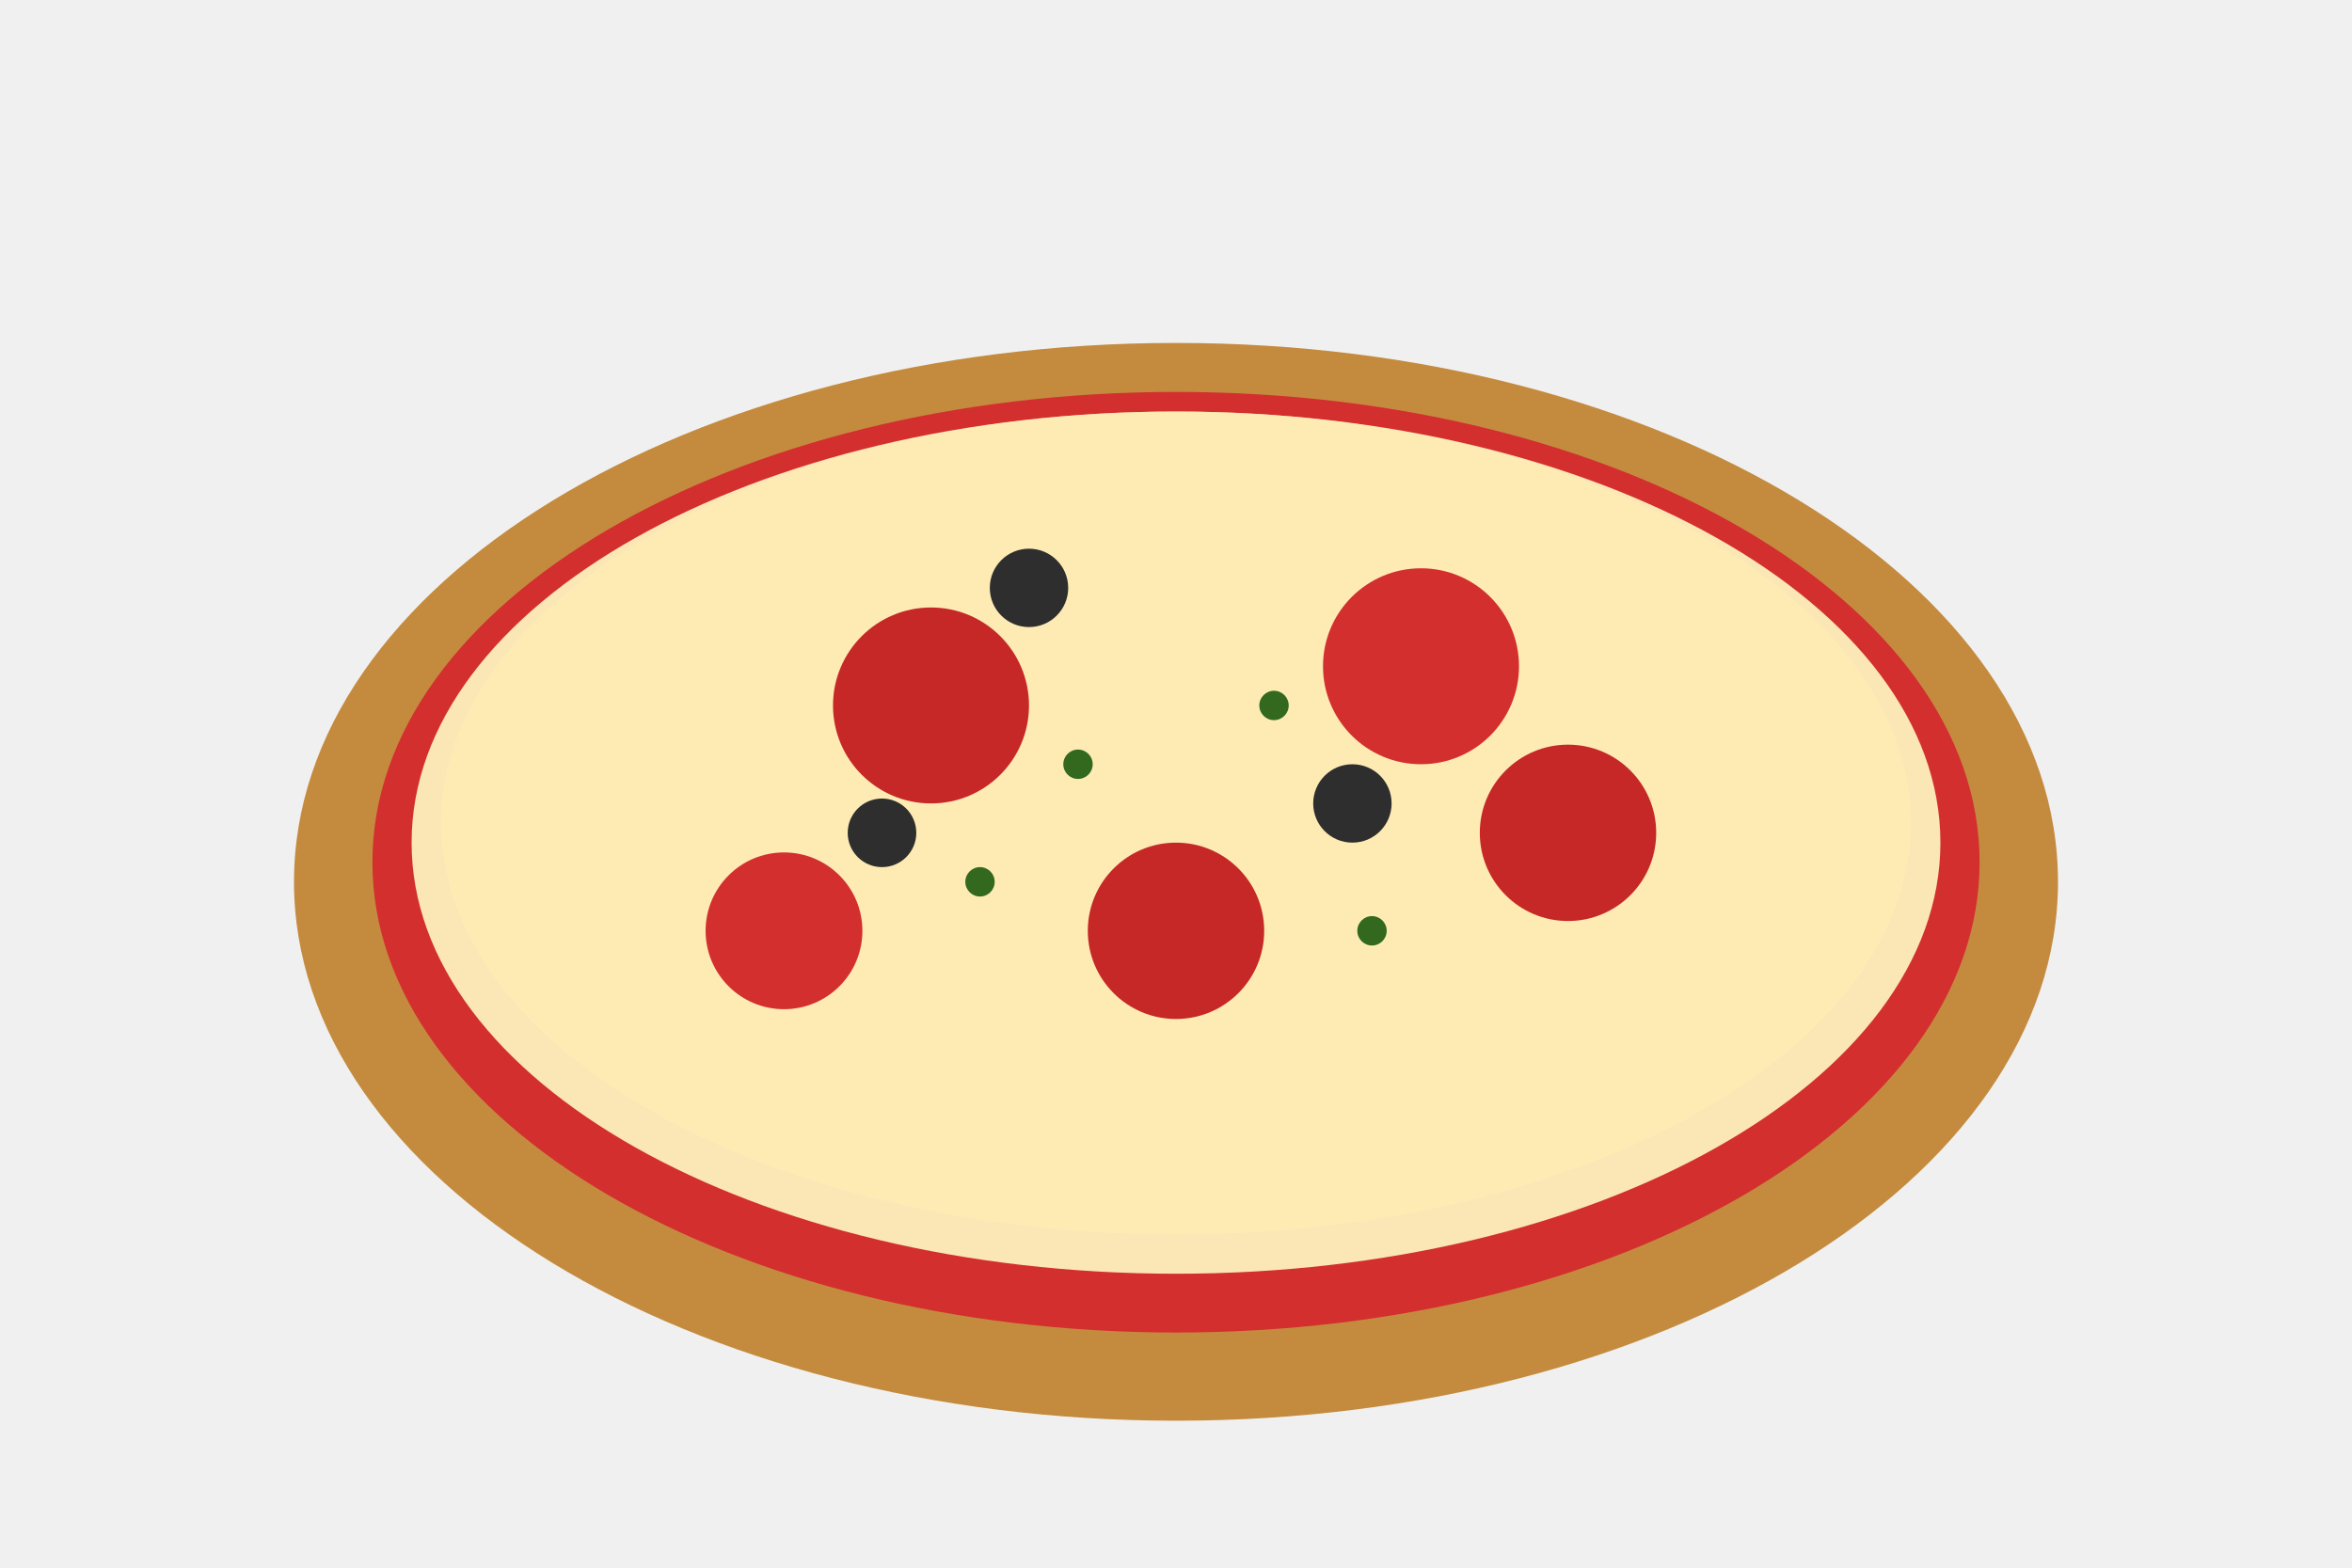
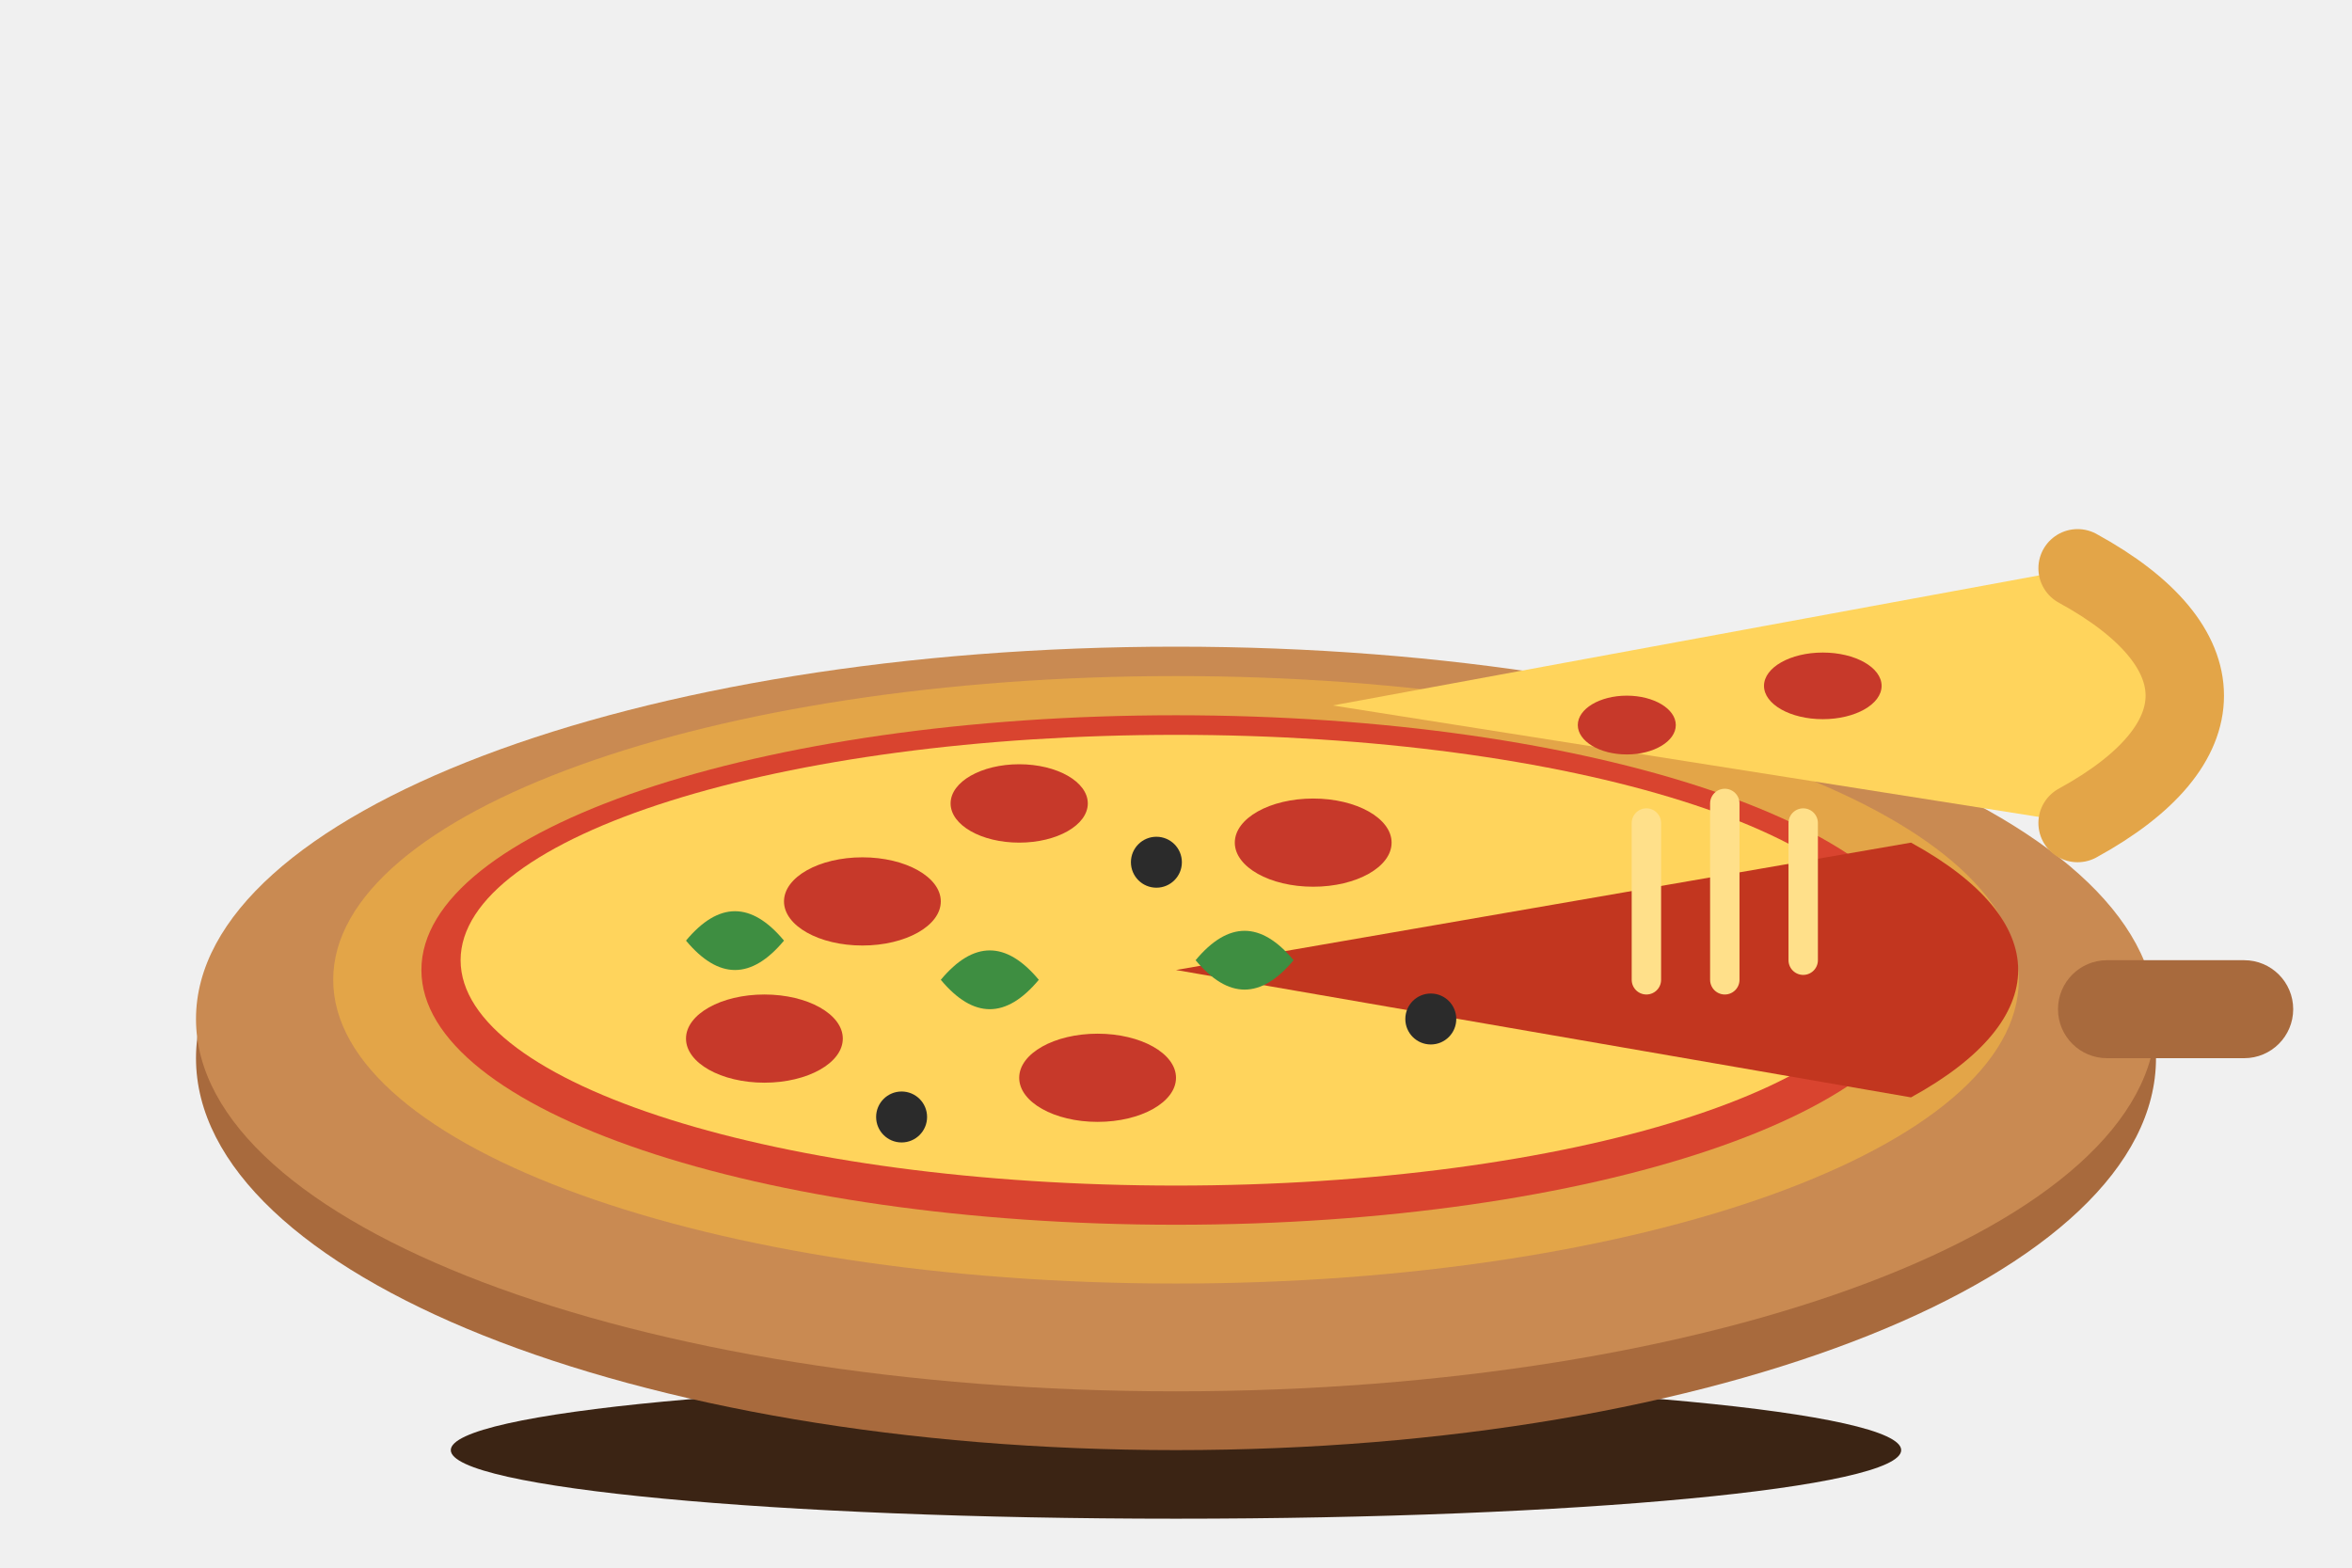
- <svg xmlns="http://www.w3.org/2000/svg" viewBox="0 0 240 160">
-   <defs>
-     <style>
-       @keyframes pulse { 0%,100% { opacity: .8 } 50% { opacity: 1 } }
-       .pulse { animation: pulse 3s ease-in-out infinite }
-     </style>
-   </defs>
-   <ellipse cx="120" cy="90" rx="90" ry="55" fill="#C48B3F" />
-   <ellipse cx="120" cy="88" rx="82" ry="48" fill="#D32F2F" />
-   <ellipse cx="120" cy="86" rx="78" ry="44" fill="#FFF9C4" opacity=".9" />
-   <ellipse cx="120" cy="84" rx="75" ry="42" fill="#FFECB3" opacity=".7" class="pulse" />
-   <circle cx="95" cy="72" r="10" fill="#C62828" />
-   <circle cx="145" cy="68" r="10" fill="#D32F2F" />
-   <circle cx="120" cy="95" r="9" fill="#C62828" />
-   <circle cx="80" cy="95" r="8" fill="#D32F2F" />
-   <circle cx="160" cy="85" r="9" fill="#C62828" />
-   <circle cx="105" cy="60" r="4" fill="#2E2E2E" />
-   <circle cx="138" cy="82" r="4" fill="#2E2E2E" />
-   <circle cx="90" cy="85" r="3.5" fill="#2E2E2E" />
-   <circle cx="110" cy="78" r="1.5" fill="#33691E" />
-   <circle cx="130" cy="72" r="1.5" fill="#33691E" />
-   <circle cx="100" cy="90" r="1.5" fill="#33691E" />
-   <circle cx="140" cy="95" r="1.5" fill="#33691E" />
+ <svg xmlns="http://www.w3.org/2000/svg" viewBox="0 0 240 160" role="img" aria-label="Pizza">
+   <style>
+ .float{animation:float 3.2s ease-in-out infinite}
+ .float-slow{animation:float 4.4s ease-in-out infinite}
+ .shadow{animation:shadow 3.2s ease-in-out infinite;transform-origin:120px 148px}
+ .steam{animation:steam 2.8s ease-in-out infinite;opacity:0}
+ .s2{animation-delay:.9s}.s3{animation-delay:1.8s}
+ .bubble{animation:bubble 2.4s ease-in infinite;opacity:0}
+ .b2{animation-delay:.6s}.b3{animation-delay:1.2s}.b4{animation-delay:1.8s}
+ .wave{animation:wave 1.6s ease-in-out infinite;transform-box:fill-box;transform-origin:left center}
+ .wobble{animation:wobble 3s ease-in-out infinite;transform-box:fill-box;transform-origin:center bottom}
+ .drip{animation:drip 2.6s ease-in-out infinite;transform-box:fill-box;transform-origin:center top}
+ .stretch{animation:stretch 3.2s ease-in-out infinite;transform-box:fill-box;transform-origin:center bottom}
+ .bob1{animation:float 2.6s ease-in-out infinite}.bob2{animation:float 2.6s ease-in-out .4s infinite}.bob3{animation:float 2.6s ease-in-out .8s infinite}
+ @keyframes float{0%,100%{transform:translateY(0)}50%{transform:translateY(-5px)}}
+ @keyframes shadow{0%,100%{transform:scaleX(1);opacity:.16}50%{transform:scaleX(.9);opacity:.1}}
+ @keyframes steam{0%{opacity:0;transform:translateY(8px)}35%{opacity:.75}100%{opacity:0;transform:translateY(-16px)}}
+ @keyframes bubble{0%{opacity:0;transform:translateY(0)}20%{opacity:.9}100%{opacity:0;transform:translateY(-46px)}}
+ @keyframes wave{0%,100%{transform:skewY(0)}50%{transform:skewY(-8deg)}}
+ @keyframes wobble{0%,100%{transform:rotate(0)}25%{transform:rotate(-2deg)}75%{transform:rotate(2deg)}}
+ @keyframes drip{0%,100%{transform:scaleY(1)}50%{transform:scaleY(1.35)}}
+ @keyframes stretch{0%,100%{transform:scaleY(1)}50%{transform:scaleY(1.25)}}
+ @media (prefers-reduced-motion:reduce){*{animation:none!important}.steam,.bubble{opacity:.55}}
+ </style>
+   <ellipse class="shadow" cx="120" cy="148" rx="74" ry="7" fill="#3B2414" />
+   <ellipse cx="120" cy="108" rx="100" ry="40" fill="#A86A3D" />
+   <ellipse cx="120" cy="104" rx="100" ry="38" fill="#C98A52" />
+   <rect x="210" y="98" width="24" height="10" rx="5" fill="#A86A3D" />
+   <ellipse cx="120" cy="100" rx="86" ry="31" fill="#E3A548" />
+   <ellipse cx="120" cy="99" rx="77" ry="26" fill="#D9442F" />
+   <ellipse cx="120" cy="98" rx="73" ry="23" fill="#FFD45C" />
+   <path d="M120 99 L195 86 A75 25 0 0 1 195 112 Z" fill="#C2361F" />
+   <g fill="#C7392A">
+     <ellipse cx="88" cy="92" rx="8" ry="4.5" />
+     <ellipse cx="112" cy="110" rx="8" ry="4.5" />
+     <ellipse cx="78" cy="106" rx="8" ry="4.5" />
+     <ellipse cx="134" cy="86" rx="8" ry="4.5" />
+     <ellipse cx="104" cy="82" rx="7" ry="4" />
+   </g>
+   <g fill="#3E8E41">
+     <path d="M96 100 q5 -6 10 0 q-5 6 -10 0z" />
+     <path d="M122 98 q5 -6 10 0 q-5 6 -10 0z" />
+     <path d="M70 96 q5 -6 10 0 q-5 6 -10 0z" />
+   </g>
+   <g fill="#2B2B2B">
+     <circle cx="146" cy="104" r="2.6" />
+     <circle cx="92" cy="114" r="2.6" />
+     <circle cx="118" cy="88" r="2.6" />
+   </g>
+   <g class="float">
+     <g class="stretch">
+       <path d="M168 84 v16 M176 82 v18 M184 84 v14" stroke="#FFE08A" stroke-width="3" stroke-linecap="round" />
+     </g>
+     <path d="M136 72 L212 58 A75 25 0 0 1 212 84 Z" fill="#FFD45C" />
+     <path d="M212 58 A75 25 0 0 1 212 84" stroke="#E3A548" stroke-width="8" stroke-linecap="round" fill="none" />
+     <ellipse cx="186" cy="70" rx="6" ry="3.4" fill="#C7392A" />
+     <ellipse cx="166" cy="74" rx="5" ry="3" fill="#C7392A" />
+   </g>
+   <path class="steam" d="M80 34 q-6 -8 0 -16 q6 -8 0 -16" stroke="#FFFFFF" stroke-width="3.5" stroke-linecap="round" fill="none" />
+   <path class="steam s2" d="M120 34 q-6 -8 0 -16 q6 -8 0 -16" stroke="#FFFFFF" stroke-width="3.5" stroke-linecap="round" fill="none" />
</svg>
